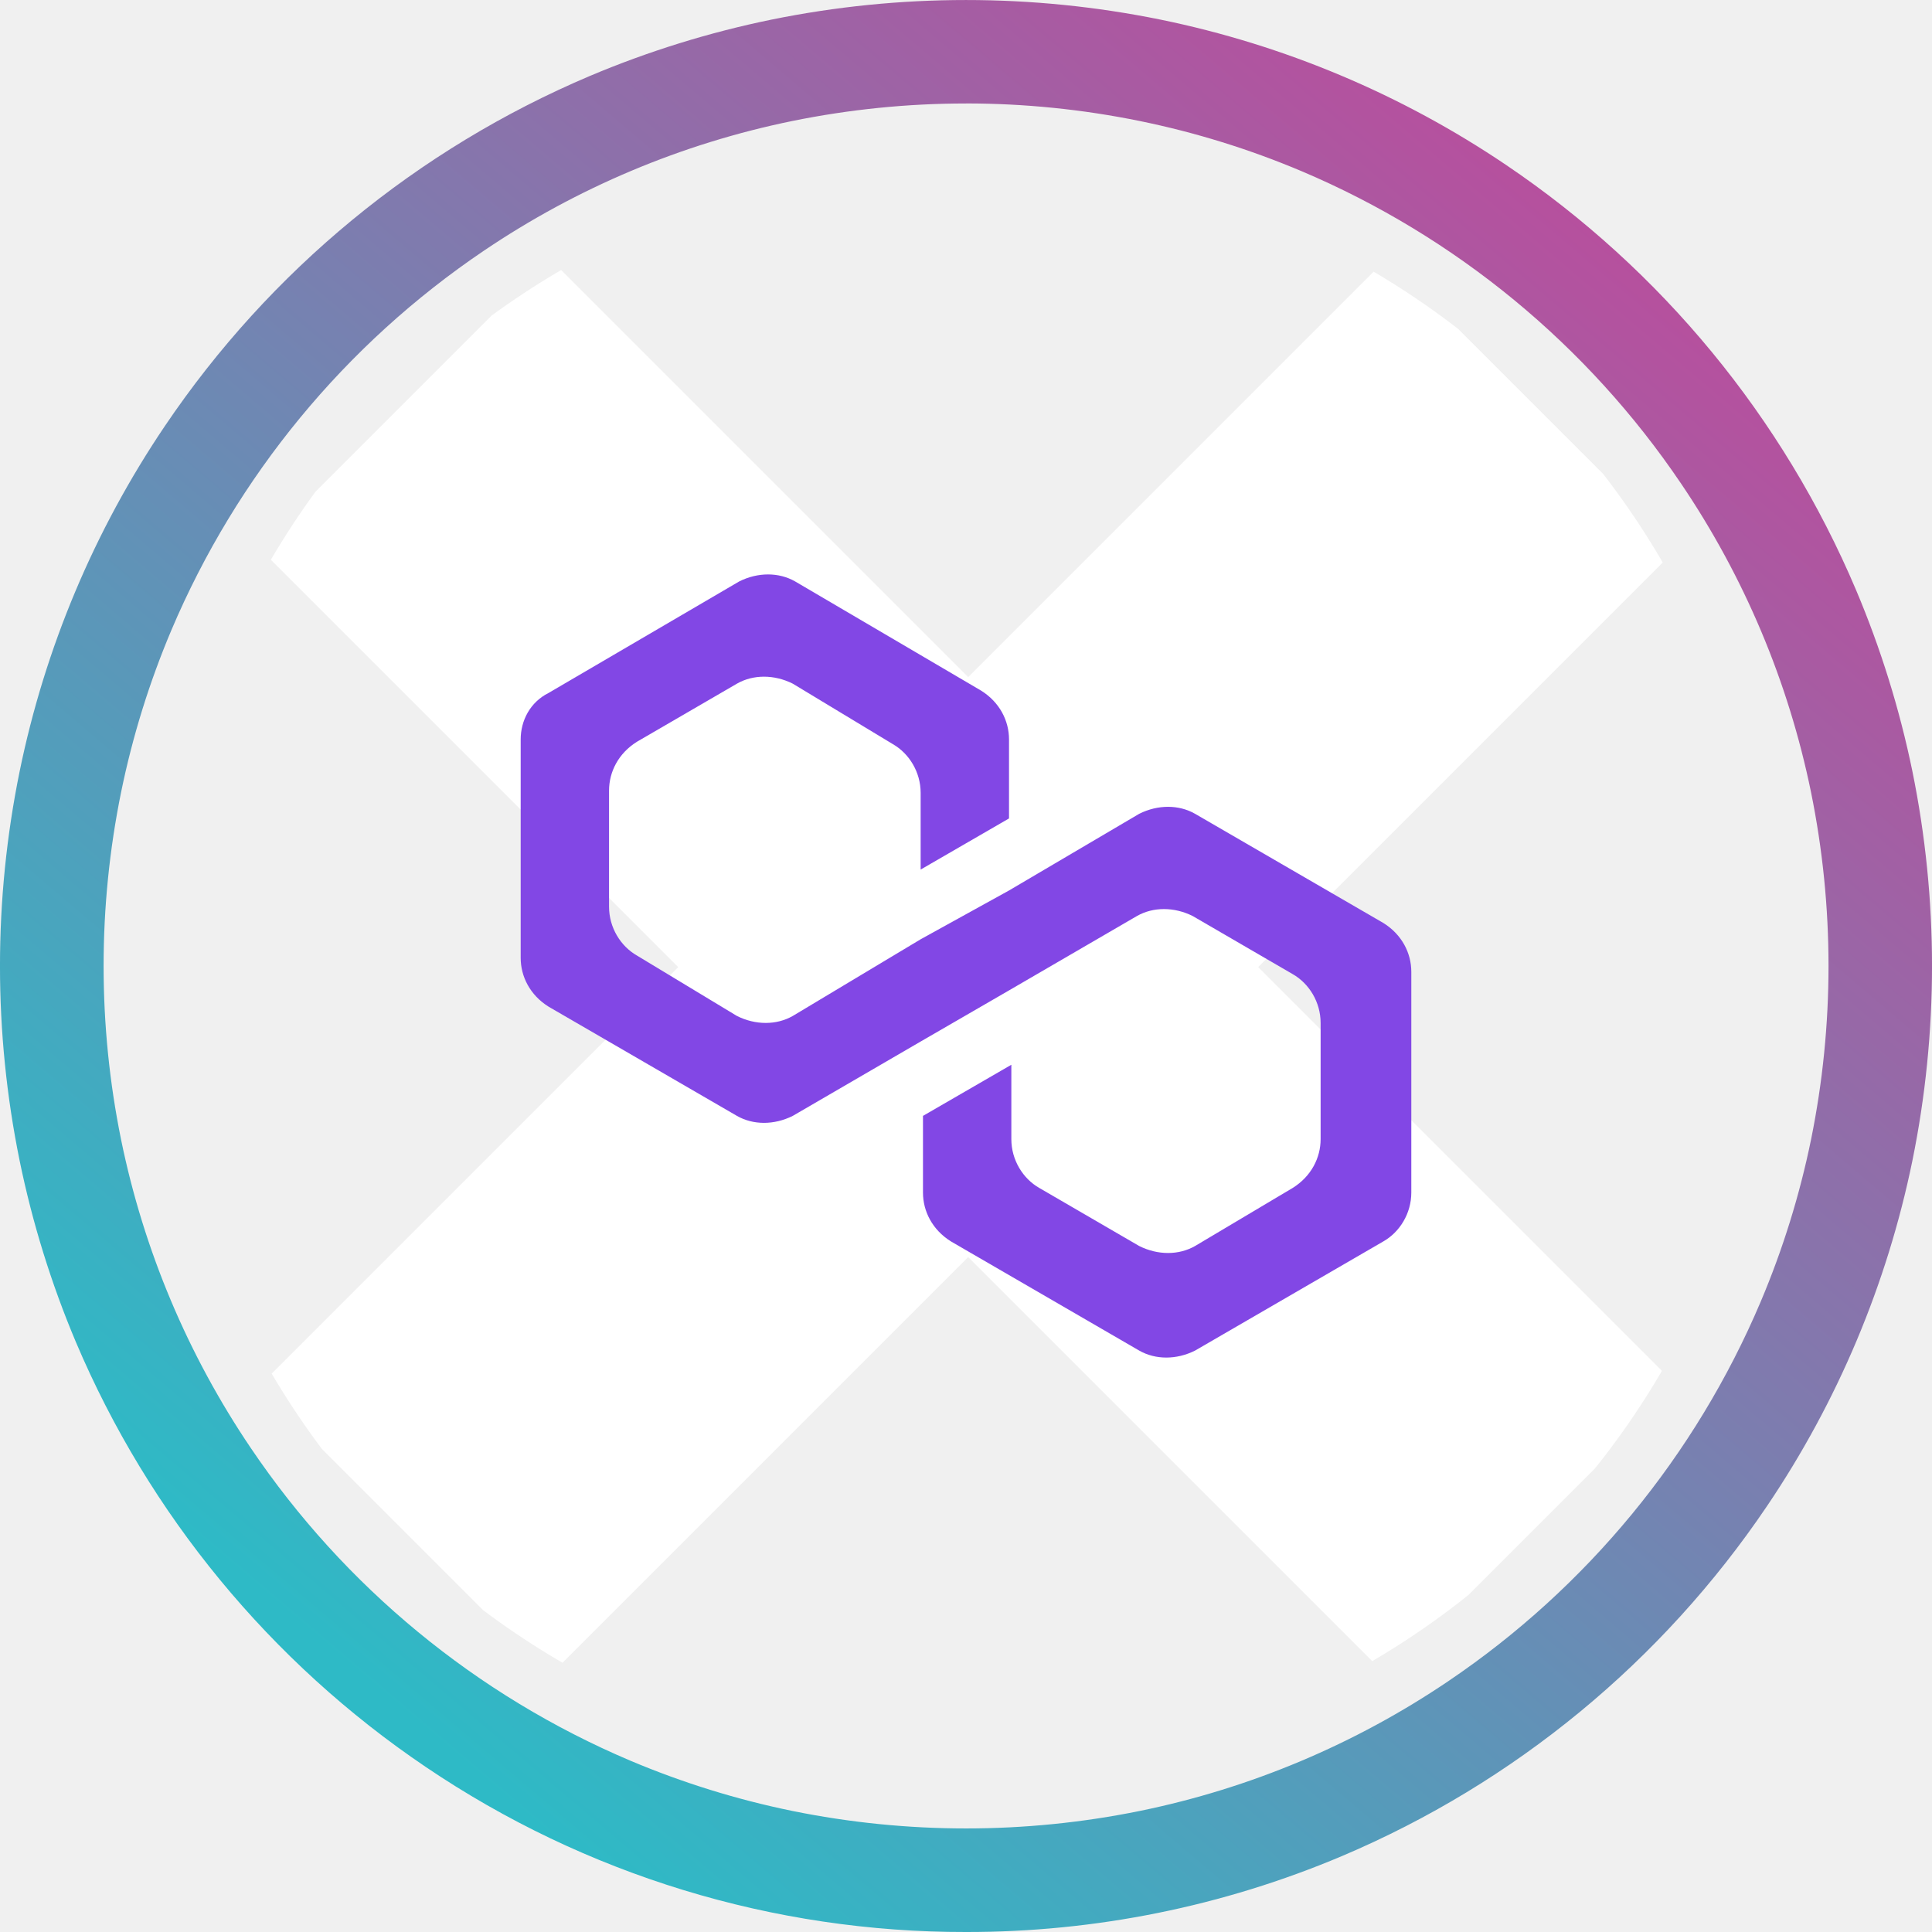
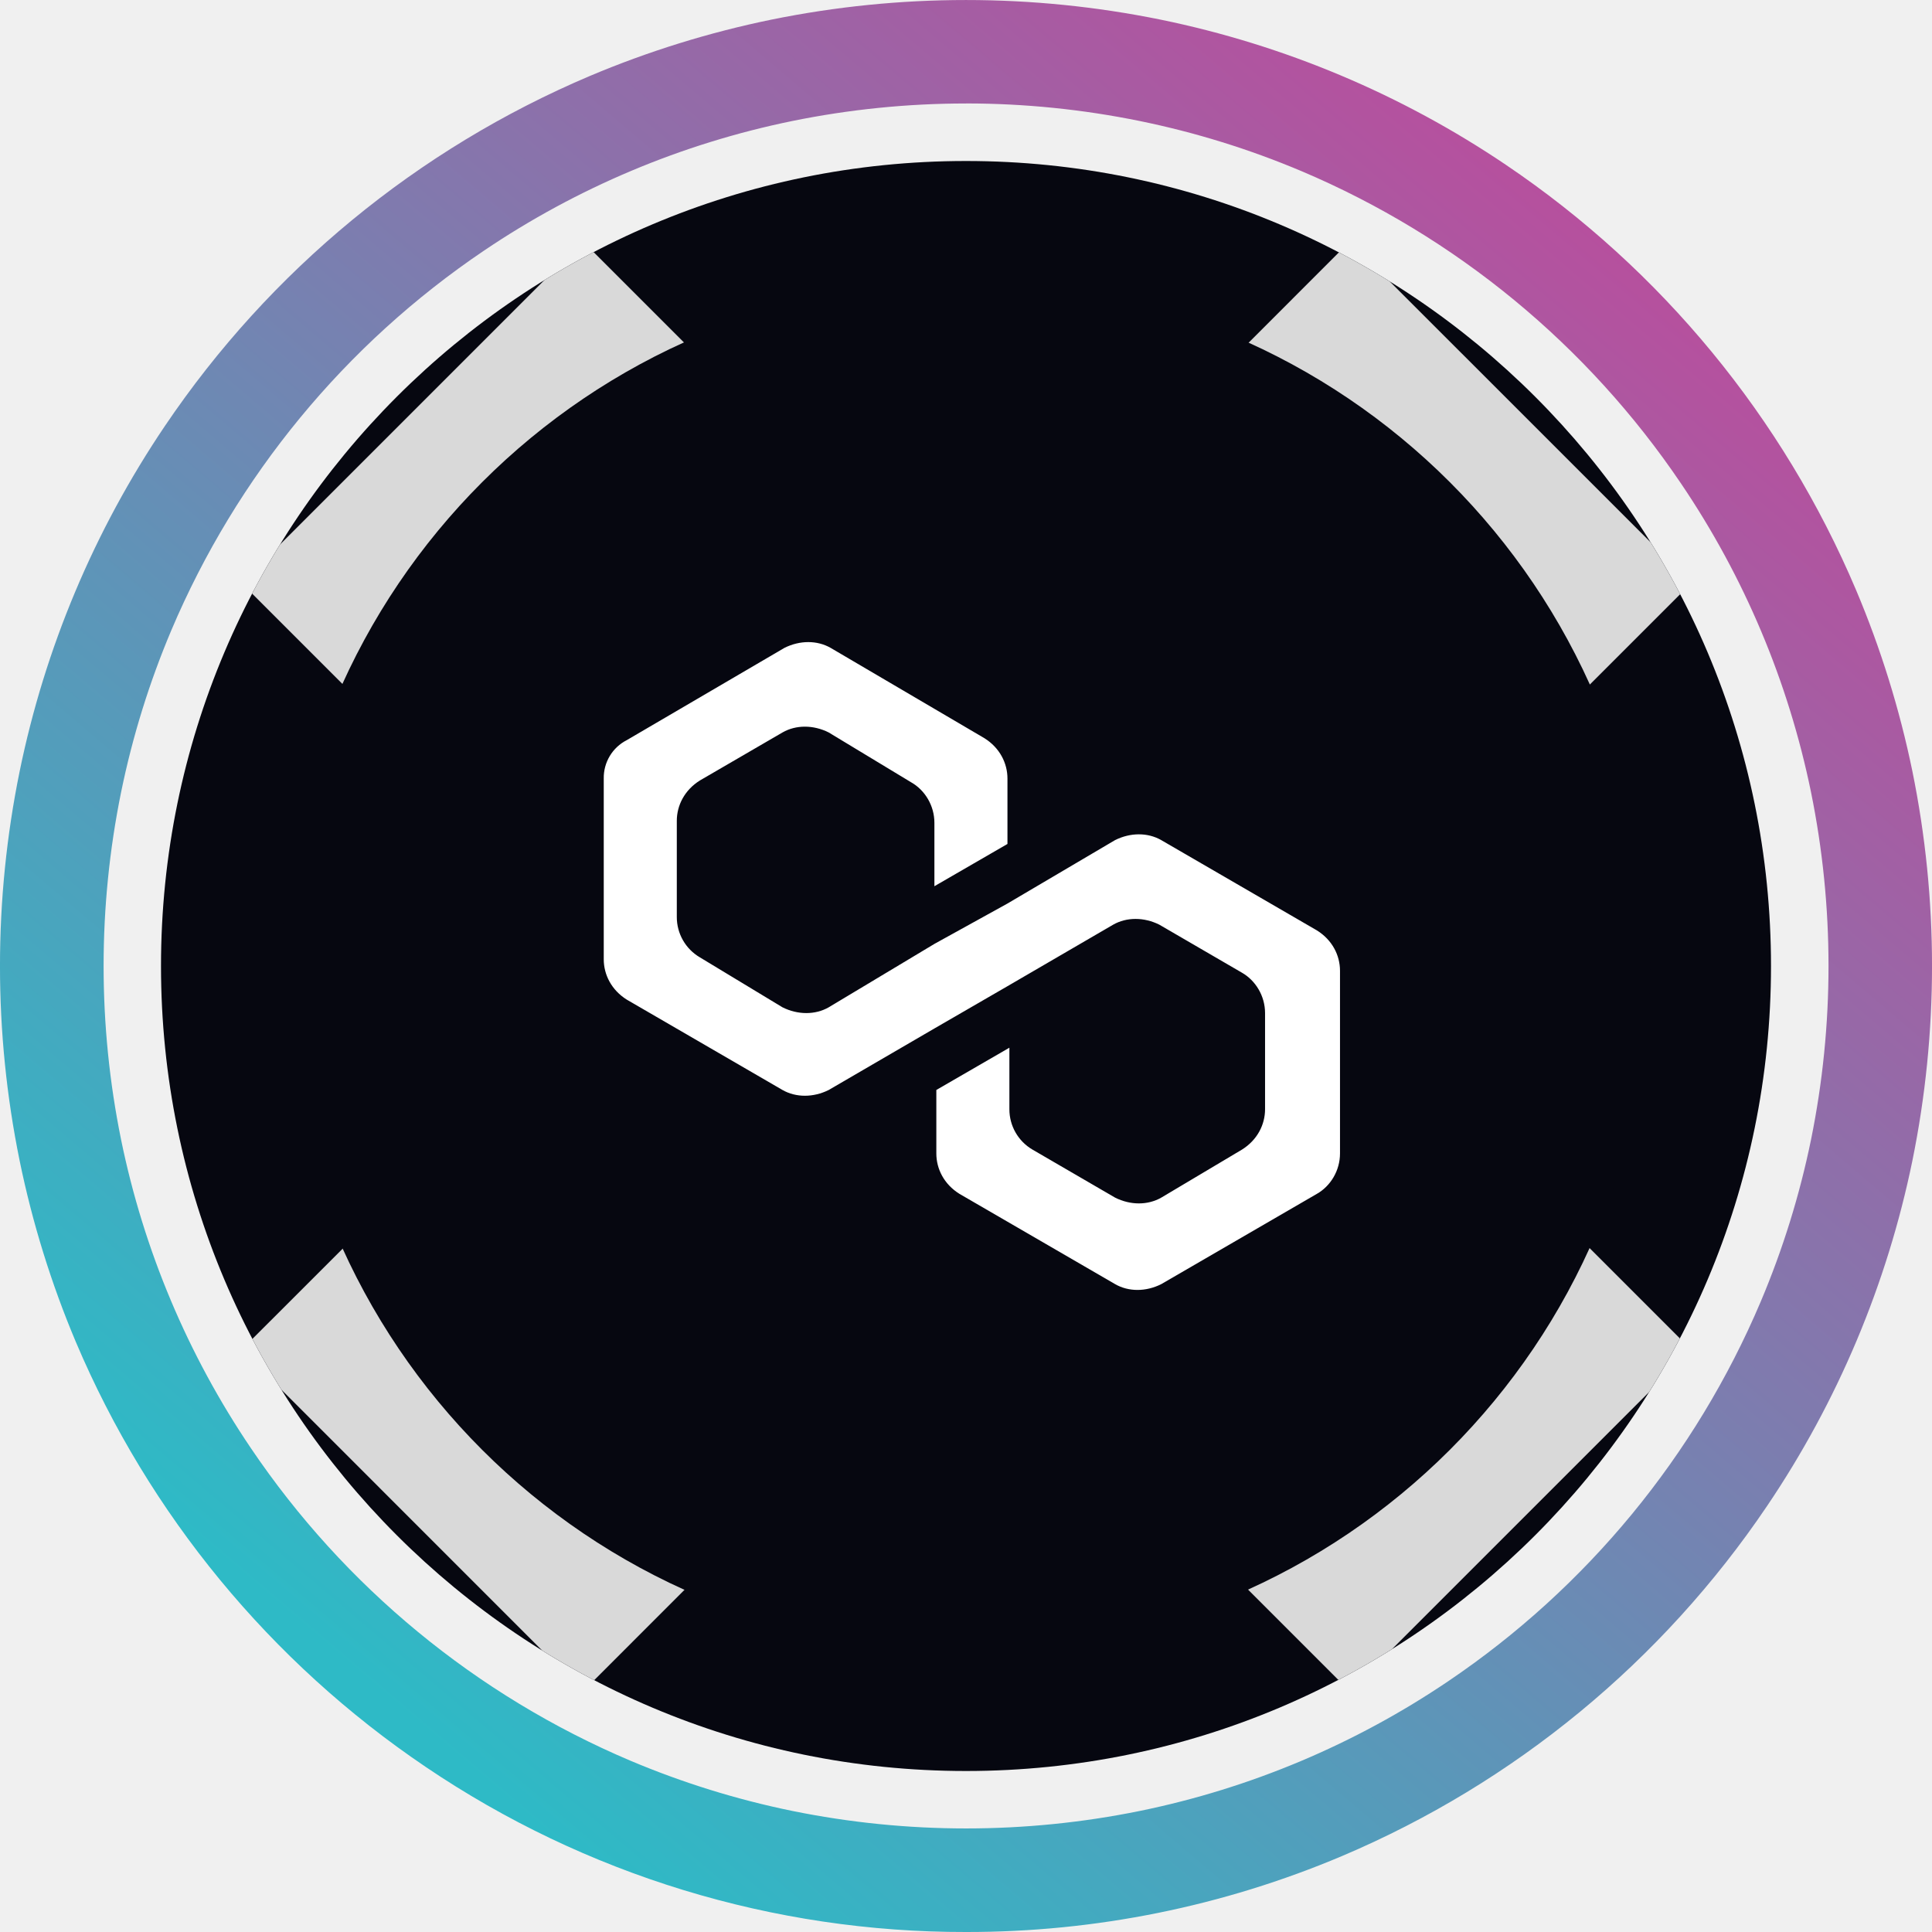
<svg xmlns="http://www.w3.org/2000/svg" width="48" height="48" fill="none" viewBox="0 0 48 48">
  <g clip-path="url(#a)">
    <path fill="url(#b)" d="M24 48a23.87 23.87 0 0 1-13.42-4.099 24.07 24.07 0 0 1-8.695-10.559 24 24 0 0 1-1.397-4.504 24.2 24.2 0 0 1 0-9.674 23.9 23.9 0 0 1 3.61-8.582 24.07 24.07 0 0 1 10.56-8.696A24 24 0 0 1 19.163.488c3.191-.65 6.481-.65 9.673 0a23.9 23.9 0 0 1 8.582 3.61 24.07 24.07 0 0 1 8.695 10.56 24 24 0 0 1 1.4 4.505c.65 3.191.65 6.481 0 9.673a23.9 23.9 0 0 1-3.612 8.582 24.07 24.07 0 0 1-10.559 8.695A23.9 23.9 0 0 1 24 48m0-45.429c-1.45 0-2.897.146-4.319.436A21.3 21.3 0 0 0 12.02 6.23a21.5 21.5 0 0 0-7.763 9.428 21.3 21.3 0 0 0-1.248 4.022c-.58 2.85-.58 5.788 0 8.638a21.3 21.3 0 0 0 3.225 7.662 21.5 21.5 0 0 0 9.428 7.764c1.296.547 2.643.966 4.022 1.248 2.85.58 5.787.58 8.637 0a21.3 21.3 0 0 0 7.663-3.225 21.5 21.5 0 0 0 7.76-9.427 21.3 21.3 0 0 0 1.25-4.023c.58-2.85.58-5.787 0-8.637a21.3 21.3 0 0 0-3.226-7.662 21.5 21.5 0 0 0-9.426-7.763 21.3 21.3 0 0 0-4.023-1.248A21.6 21.6 0 0 0 24 2.57" />
  </g>
  <g clip-path="url(#c)">
-     <svg width="48" height="48" viewBox="0 0 584 584">
-       <rect width="48" height="48" fill="#000" rx="292" />
-       <path fill="#fff" d="M78.336 165.659 419.34 506.663 507 419.004 165.995 78z" />
-       <path fill="#fff" d="M165.996 506.664 507 165.66 419.341 78 78.337 419.005z" />
-       <rect width="48" height="48" fill="#000" rx="184" />
-       <path fill="#8247E5" d="M361.236 245.99c-4.92-2.81-11.246-2.81-16.87 0l-39.363 23.181-26.711 14.751-38.66 23.181c-4.921 2.81-11.247 2.81-16.87 0l-30.226-18.264c-4.92-2.81-8.435-8.429-8.435-14.751v-35.123c0-5.619 2.812-11.239 8.435-14.751l30.226-17.561c4.92-2.81 11.246-2.81 16.87 0l30.225 18.263c4.921 2.81 8.435 8.43 8.435 14.752v23.181l26.711-15.454v-23.883c0-5.62-2.812-11.24-8.435-14.752l-56.233-33.015c-4.921-2.81-11.247-2.81-16.87 0l-57.639 33.718c-5.624 2.809-8.435 8.429-8.435 14.049v66.03c0 5.619 2.811 11.239 8.435 14.751l56.936 33.015c4.92 2.81 11.246 2.81 16.87 0l38.66-22.478 26.711-15.454 38.66-22.478c4.921-2.81 11.247-2.81 16.87 0l30.226 17.561c4.92 2.81 8.435 8.429 8.435 14.751v35.123c0 5.619-2.812 11.239-8.435 14.751l-29.523 17.561c-4.92 2.81-11.246 2.81-16.87 0l-30.225-17.561c-4.921-2.81-8.435-8.429-8.435-14.751v-22.479l-26.711 15.454v23.181c0 5.62 2.812 11.239 8.435 14.751l56.936 33.015c4.921 2.81 11.247 2.81 16.87 0l56.936-33.015c4.921-2.809 8.435-8.429 8.435-14.751v-66.733c0-5.619-2.811-11.239-8.435-14.751z" />
+     <svg width="48" height="48" viewBox="0 0 48 48">
+       <g clip-path="url(#d)">
+         <path fill="#060710" d="M48 24c0 13.255-10.745 24-24 24S0 37.255 0 24 10.745 0 24 0s24 10.745 24 24" />
+         <path fill="#D9D9D9" d="M6 14.485 14.485 6l3.536 3.536-8.485 8.485zm24-4.949 8.485 8.485 3.536-3.536L33.535 6zm12.02 24-8.485 8.485-4.95-4.95 8.486-8.485zm-24 4.949L9.537 30 6 33.535l8.485 8.486z" />
+         <path fill="#060710" d="M41 24c0 9.389-7.611 17-17 17S7 33.389 7 24 14.611 7 24 7s17 7.611 17 17" />
+         <path fill="#fff" d="M28.85 20.872c-.334-.191-.763-.191-1.146 0l-2.674 1.576-1.815 1.003-2.627 1.576c-.334.19-.764.19-1.146 0l-2.054-1.242a1.16 1.16 0 0 1-.573-1.003v-2.388c0-.382.191-.764.573-1.003l2.054-1.194c.334-.191.764-.191 1.146 0l2.054 1.242c.334.19.573.573.573 1.003v1.576l1.815-1.05v-1.625c0-.382-.191-.764-.573-1.003l-3.821-2.244c-.334-.191-.764-.191-1.146 0l-3.917 2.292a1.05 1.05 0 0 0-.573.955v4.49c0 .382.191.764.573 1.003l3.869 2.245c.334.19.764.19 1.146 0l2.627-1.529 1.815-1.05 2.627-1.529c.334-.19.764-.19 1.146 0l2.054 1.194c.334.191.573.573.573 1.003v2.388c0 .382-.191.764-.573 1.003l-2.006 1.194c-.335.191-.764.191-1.146 0l-2.054-1.194a1.16 1.16 0 0 1-.573-1.003V26.03l-1.815 1.05v1.577c0 .382.19.764.573 1.003l3.869 2.244c.334.192.764.192 1.146 0l3.868-2.244c.335-.191.573-.573.573-1.003v-4.538c0-.382-.19-.764-.573-1.003z" />
+       </g>
+       <defs>
+         <clipPath id="d">
+           <path fill="#fff" d="M0 0h48v48H0z" />
+         </clipPath>
+       </defs>
    </svg>
  </g>
  <defs>
    <clipPath id="c">
      <circle cx="24" cy="24" r="20" />
    </clipPath>
    <clipPath id="a">
      <path fill="#fff" d="M0 0h48v48H0z" />
    </clipPath>
    <linearGradient id="b" x1="40.464" x2="9.888" y1="6.48" y2="42.528" gradientUnits="userSpaceOnUse">
      <stop stop-color="#B6509E" />
      <stop offset="1" stop-color="#2EBAC6" />
    </linearGradient>
  </defs>
</svg>
